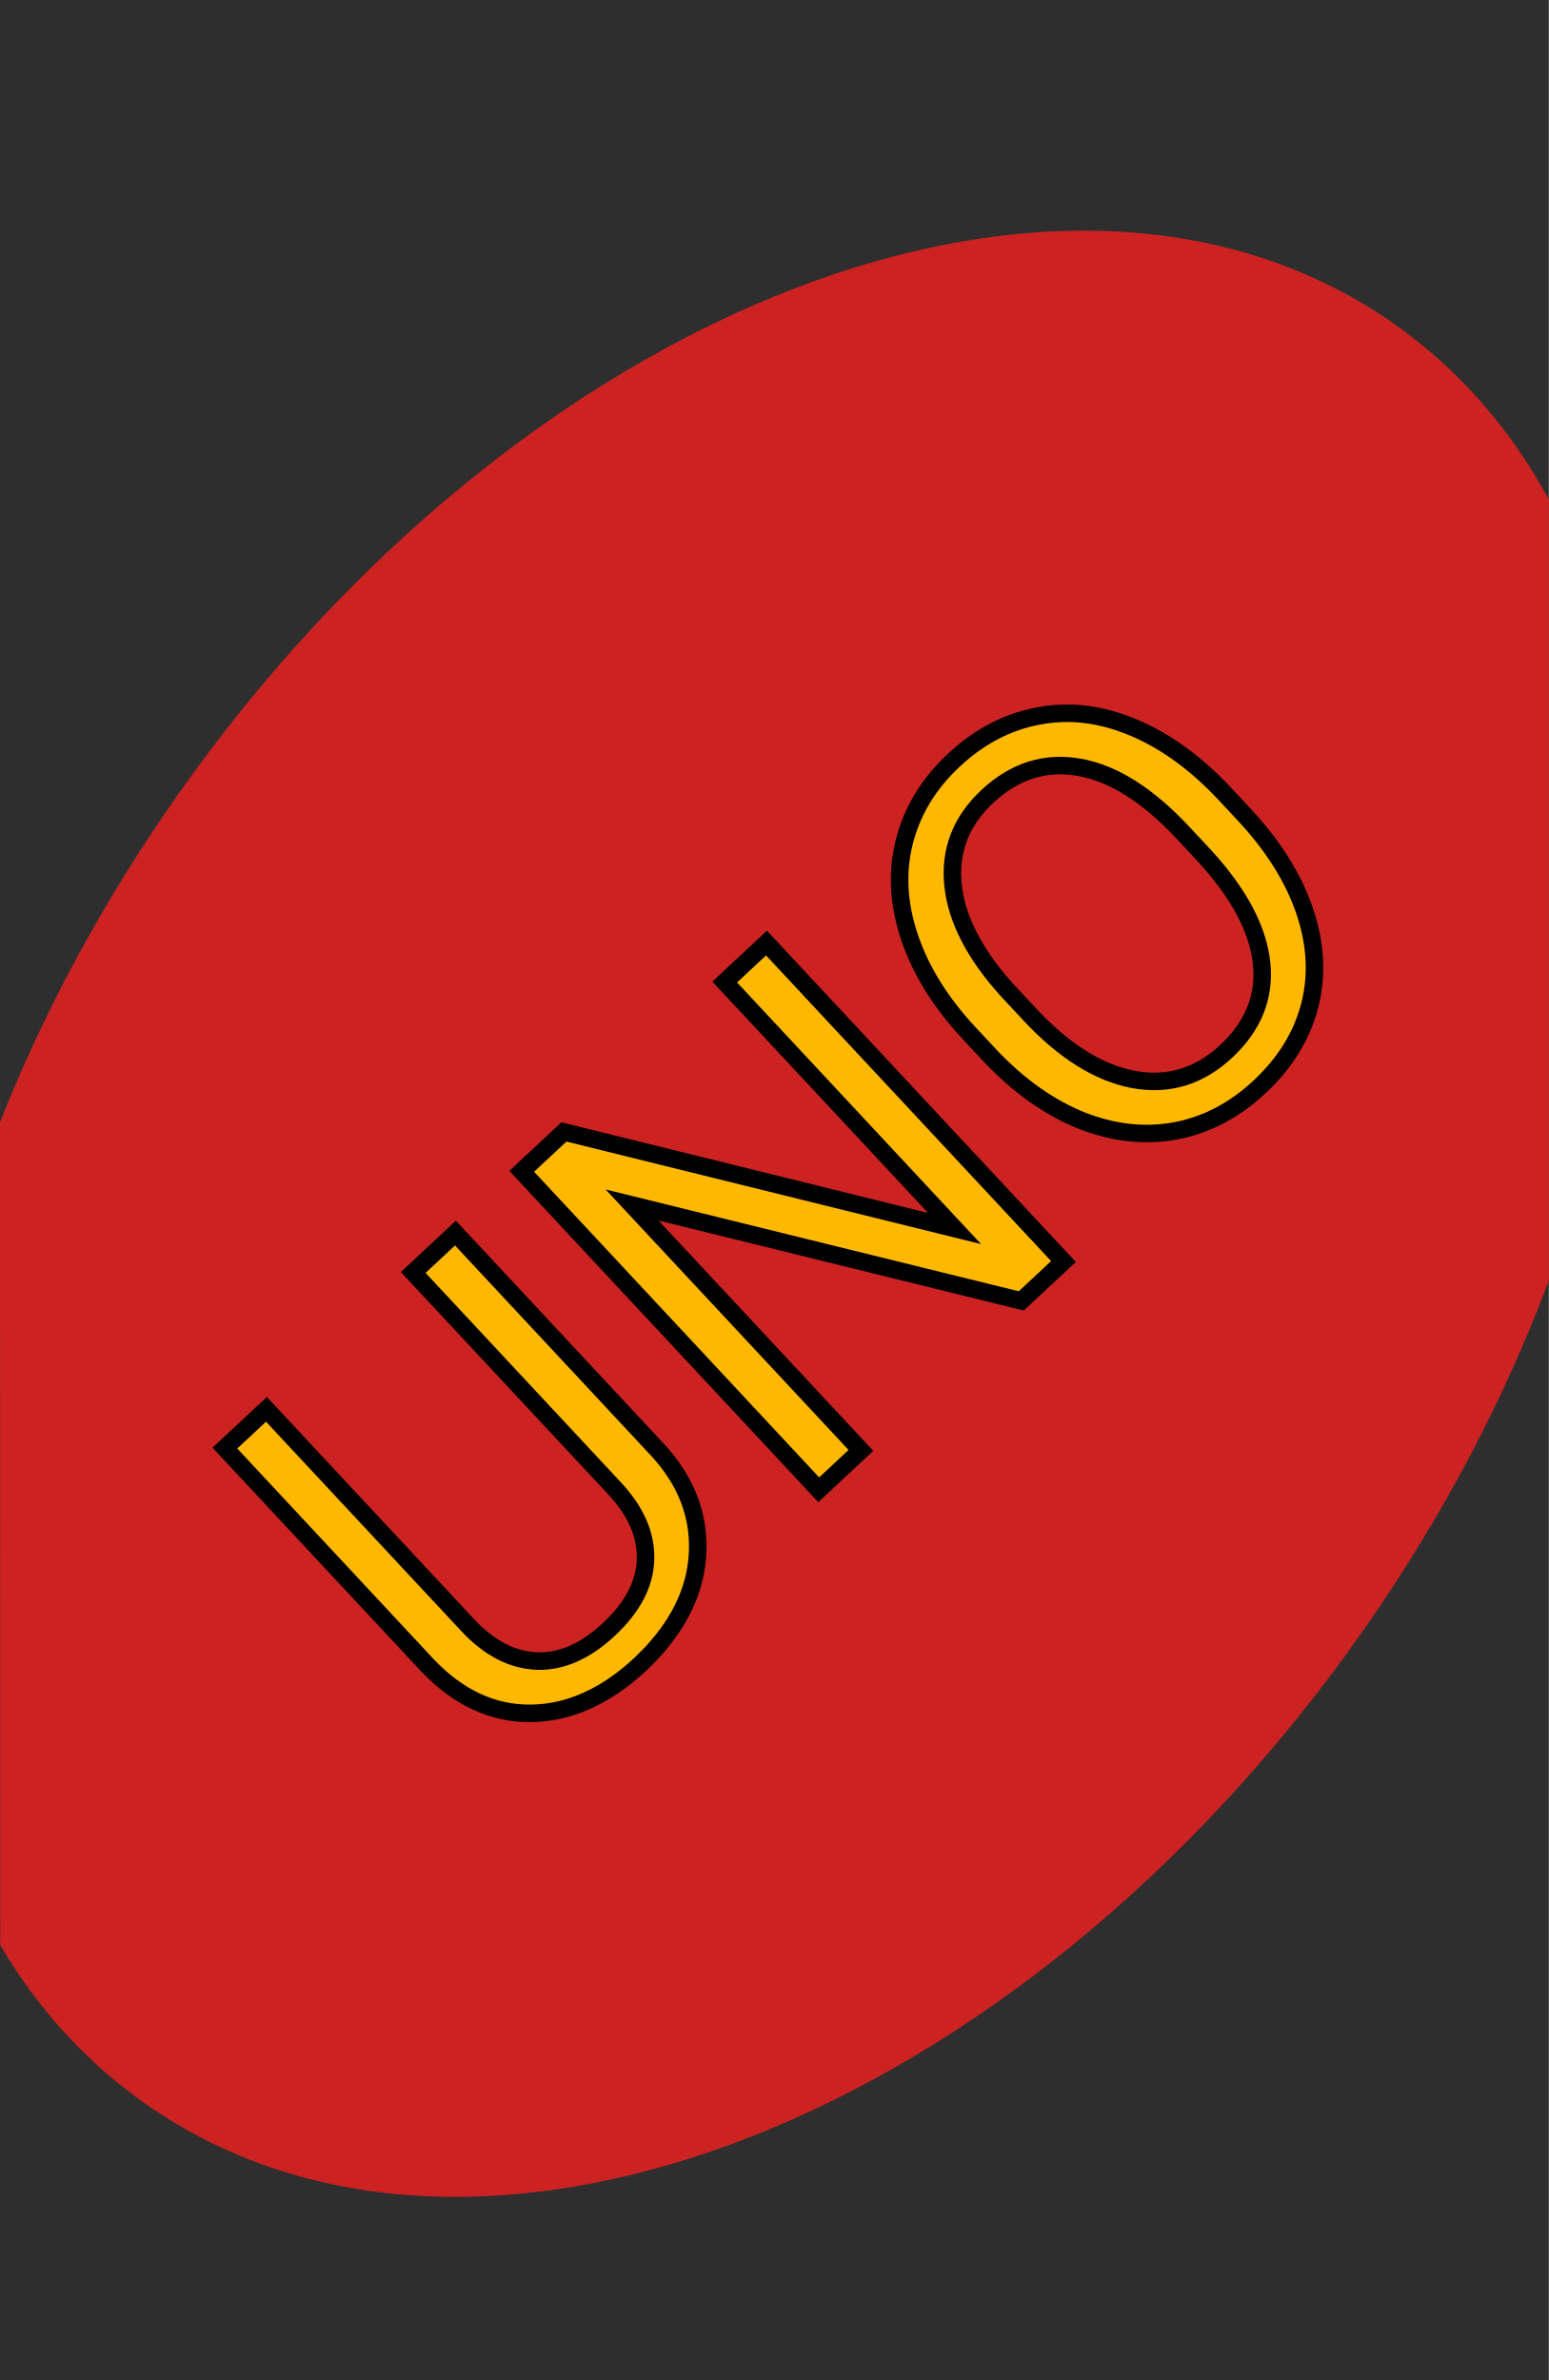
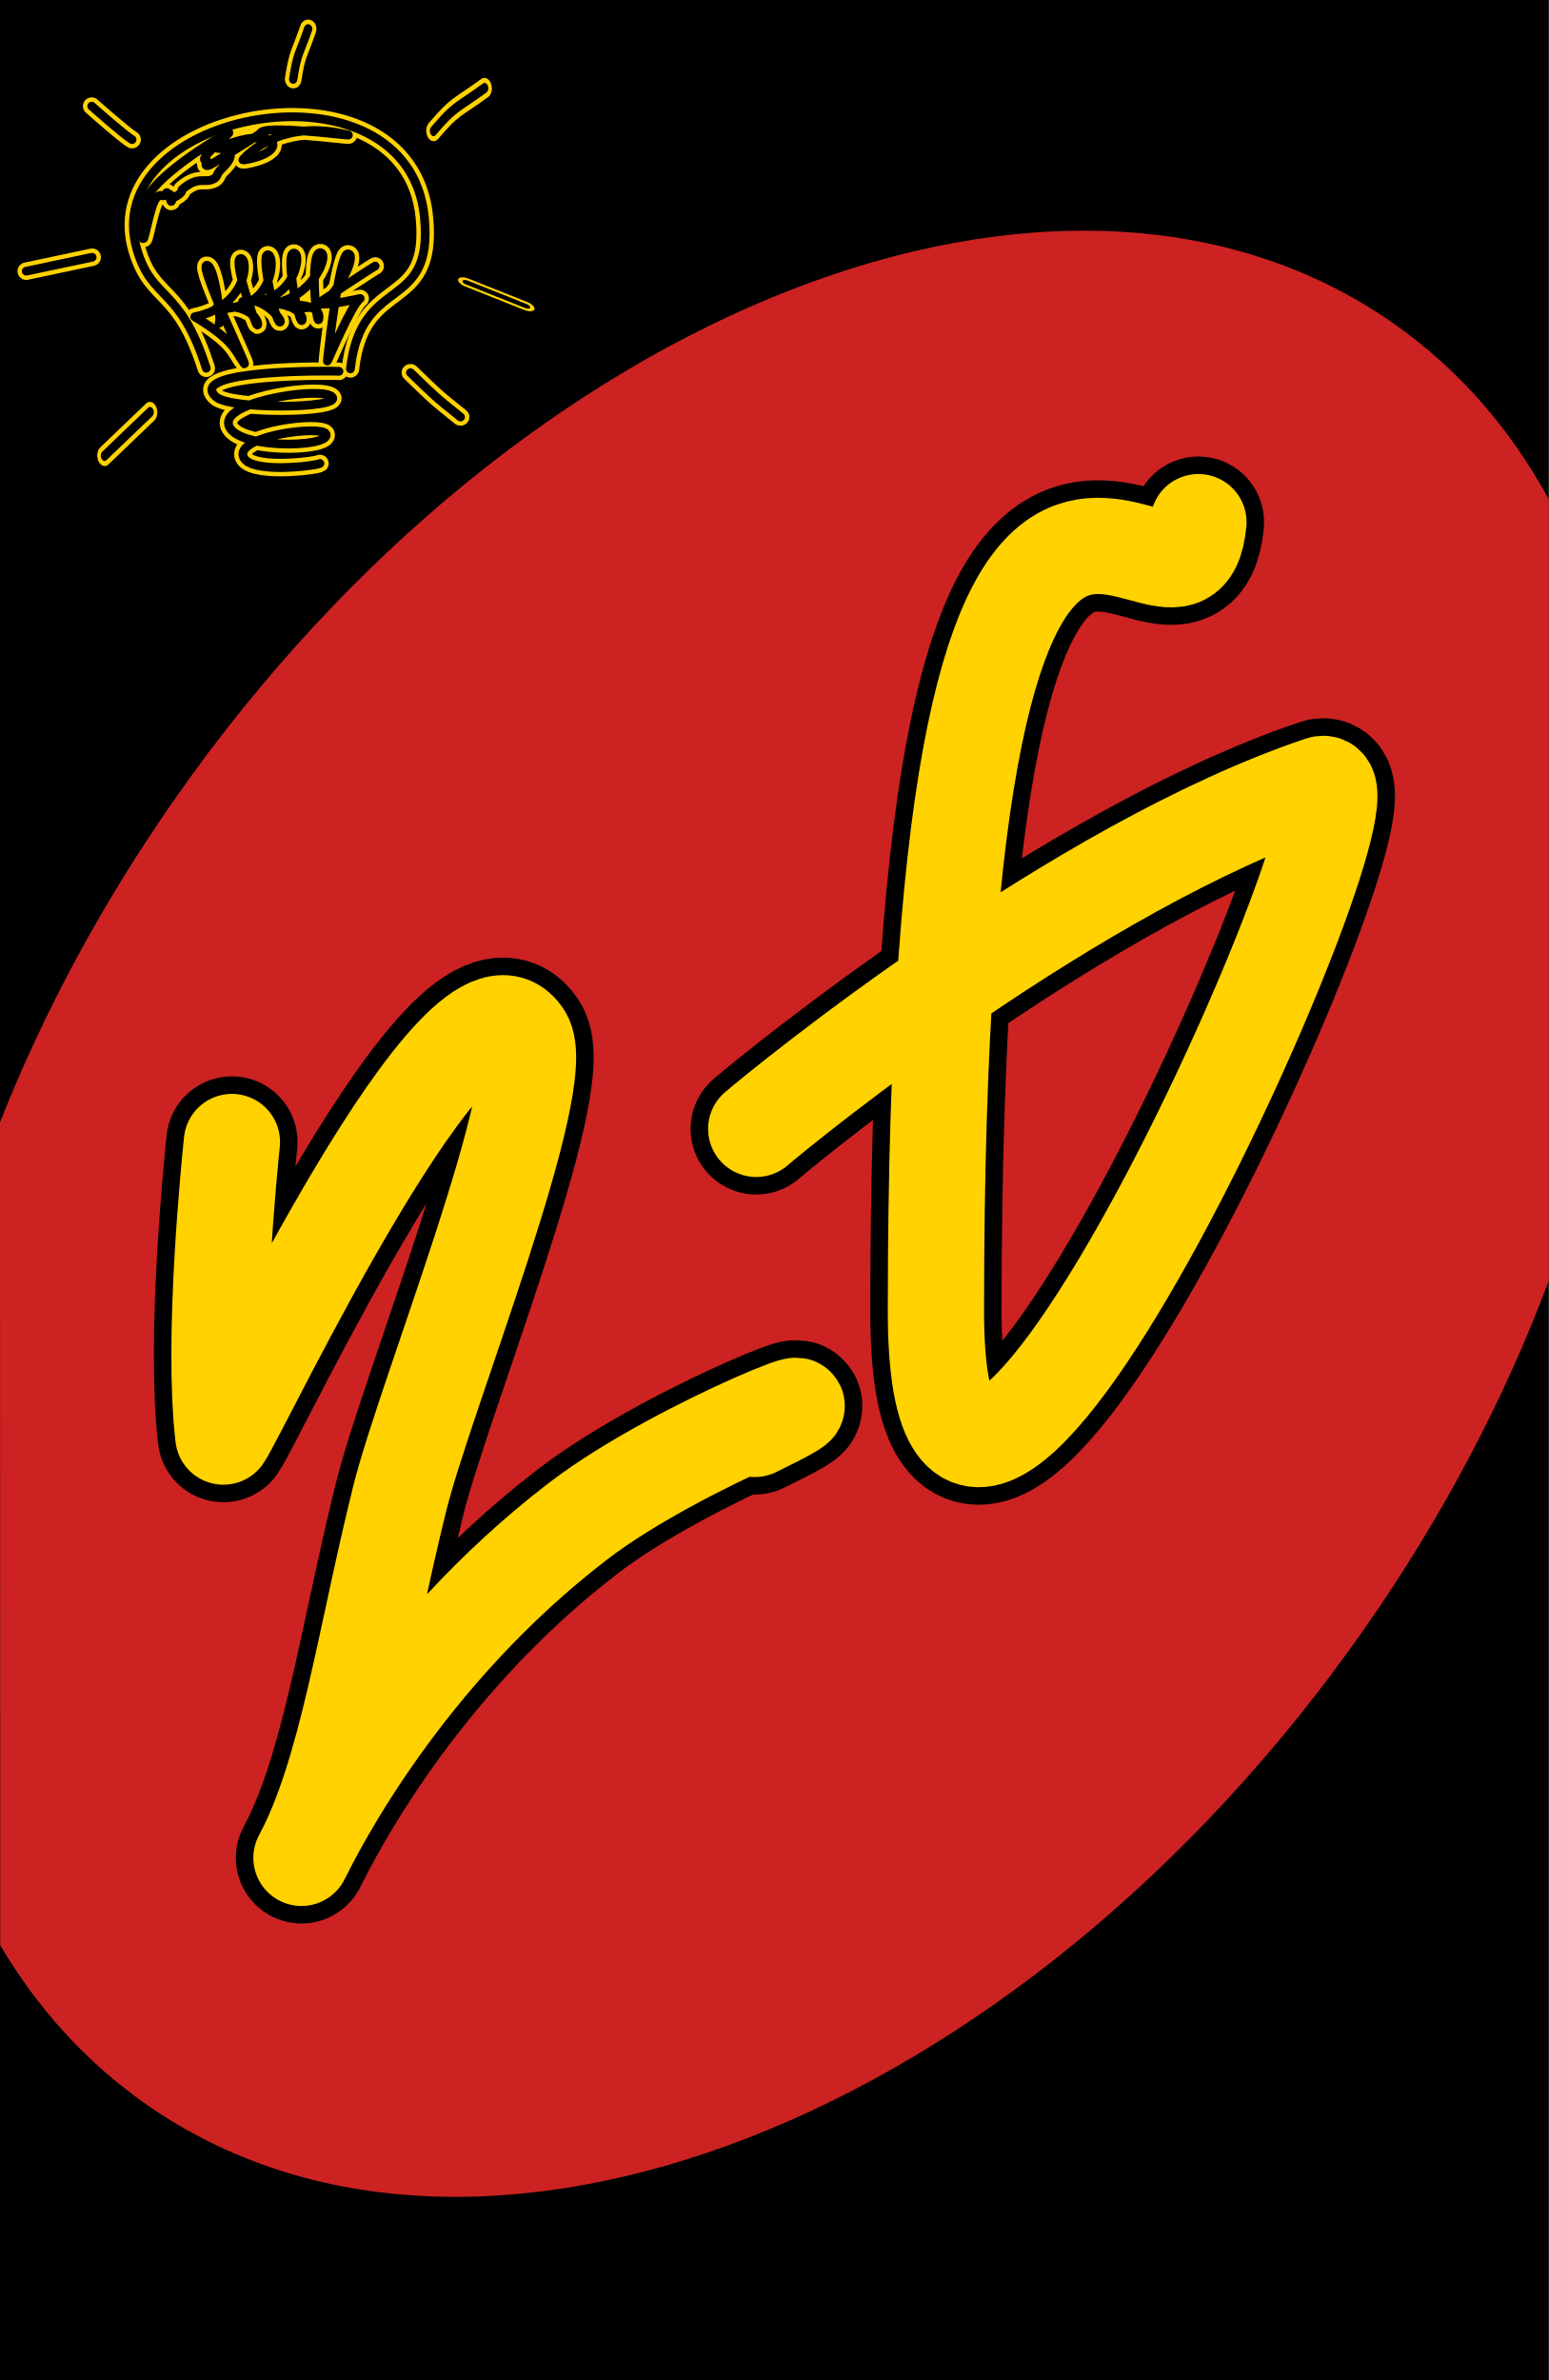
- <svg xmlns="http://www.w3.org/2000/svg" width="177" height="272" viewBox="0 0 177 272" fill="none">
-   <rect x="0" width="177" height="272" fill="#2E2E2E" />
-   <path d="M159.22 36.945C166.693 42.177 172.616 49.021 176.999 57.072V146.361C171.964 159.805 164.908 173.311 155.847 186.252C116.49 242.459 54.191 266.742 16.698 240.488C9.836 235.684 4.281 229.52 0.025 222.31L0 128.265C4.946 115.751 11.64 103.222 20.071 91.181C59.428 34.974 121.727 10.692 159.22 36.945Z" fill="#CD2222" />
-   <path d="M52.047 140.926L75.124 165.674C78.309 169.122 79.844 172.94 79.73 177.128C79.633 181.3 77.875 185.229 74.458 188.915L73.23 190.154C69.246 193.868 65.07 195.753 60.698 195.81C56.327 195.867 52.369 194.028 48.824 190.293L25.7 165.495L30.449 161.066L53.433 185.714C55.889 188.347 58.525 189.721 61.342 189.835C64.144 189.933 66.887 188.731 69.57 186.229C72.286 183.696 73.685 181.036 73.766 178.25C73.864 175.448 72.685 172.731 70.23 170.098L47.222 145.425L52.047 140.926ZM121.533 144.175L116.709 148.674L72.231 137.713L98.386 165.76L93.561 170.259L59.621 133.863L64.446 129.364L109.09 140.403L82.819 112.231L87.593 107.779L121.533 144.175ZM142.18 93.095C145.506 96.661 147.812 100.337 149.098 104.122C150.369 107.891 150.558 111.501 149.663 114.952C148.769 118.403 146.855 121.496 143.922 124.232C141.056 126.905 137.862 128.574 134.34 129.241C130.803 129.892 127.205 129.492 123.548 128.042C119.891 126.56 116.446 124.119 113.211 120.717L110.764 118.092C107.5 114.592 105.226 110.934 103.94 107.116C102.655 103.299 102.46 99.648 103.355 96.165C104.252 92.649 106.133 89.555 109 86.882C111.916 84.162 115.143 82.478 118.68 81.827C122.219 81.145 125.839 81.585 129.541 83.15C133.227 84.697 136.725 87.246 140.036 90.795L142.18 93.095ZM135.214 95.198C131.189 90.881 127.238 88.382 123.36 87.698C119.467 86.998 115.962 88.101 112.846 91.007C109.813 93.835 108.502 97.223 108.912 101.171C109.323 105.087 111.415 109.118 115.188 113.265L117.683 115.939C121.583 120.122 125.527 122.598 129.515 123.366C133.504 124.102 137.04 123.032 140.123 120.157C143.222 117.267 144.573 113.904 144.175 110.069C143.761 106.217 141.614 102.16 137.732 97.897L135.214 95.198Z" fill="#FFB800" />
-   <path d="M52.047 140.926L52.778 140.244L52.096 139.513L51.365 140.195L52.047 140.926ZM75.124 165.674L75.859 164.995L75.856 164.992L75.124 165.674ZM79.73 177.128L78.731 177.101L78.731 177.105L79.73 177.128ZM74.458 188.915L75.168 189.619L75.18 189.607L75.191 189.595L74.458 188.915ZM73.23 190.154L73.912 190.885L73.926 190.872L73.94 190.858L73.23 190.154ZM48.824 190.293L48.092 190.975L48.098 190.981L48.824 190.293ZM25.7 165.495L25.017 164.764L24.286 165.446L24.968 166.177L25.7 165.495ZM30.449 161.066L31.18 160.384L30.498 159.653L29.767 160.335L30.449 161.066ZM61.342 189.835L61.302 190.834L61.307 190.835L61.342 189.835ZM73.766 178.25L72.767 178.215L72.766 178.221L73.766 178.25ZM47.222 145.425L46.54 144.694L45.809 145.376L46.491 146.107L47.222 145.425ZM51.316 141.608L74.393 166.356L75.856 164.992L52.778 140.244L51.316 141.608ZM74.39 166.352C77.42 169.634 78.837 173.206 78.731 177.101L80.73 177.155C80.852 172.674 79.197 168.61 75.859 164.995L74.39 166.352ZM78.731 177.105C78.64 180.985 77.012 184.69 73.725 188.235L75.191 189.595C78.739 185.769 80.626 181.616 80.73 177.151L78.731 177.105ZM73.748 188.211L72.519 189.45L73.94 190.858L75.168 189.619L73.748 188.211ZM72.547 189.422C68.7 193.01 64.751 194.757 60.685 194.81L60.711 196.81C65.388 196.749 69.793 194.725 73.912 190.885L72.547 189.422ZM60.685 194.81C56.643 194.863 52.94 193.177 49.549 189.604L48.098 190.981C51.798 194.879 56.012 196.871 60.711 196.81L60.685 194.81ZM49.555 189.611L26.431 164.813L24.968 166.177L48.092 190.975L49.555 189.611ZM26.381 166.227L31.131 161.798L29.767 160.335L25.017 164.764L26.381 166.227ZM29.718 161.748L52.702 186.396L54.164 185.032L31.18 160.384L29.718 161.748ZM52.702 186.396C55.285 189.166 58.154 190.707 61.302 190.834L61.383 188.836C58.896 188.735 56.492 187.528 54.164 185.032L52.702 186.396ZM61.307 190.835C64.449 190.944 67.437 189.585 70.252 186.96L68.888 185.498C66.336 187.877 63.84 188.922 61.377 188.836L61.307 190.835ZM70.252 186.96C73.096 184.308 74.674 181.412 74.766 178.279L72.766 178.221C72.695 180.66 71.476 183.084 68.888 185.498L70.252 186.96ZM74.766 178.285C74.875 175.148 73.544 172.185 70.961 169.416L69.498 170.78C71.827 173.276 72.853 175.748 72.767 178.215L74.766 178.285ZM70.961 169.416L47.954 144.743L46.491 146.107L69.498 170.78L70.961 169.416ZM47.904 146.156L52.729 141.658L51.365 140.195L46.54 144.694L47.904 146.156ZM121.533 144.175L122.215 144.906L122.947 144.224L122.265 143.493L121.533 144.175ZM116.709 148.674L116.469 149.645L116.995 149.774L117.391 149.405L116.709 148.674ZM72.231 137.713L72.471 136.742L69.209 135.939L71.5 138.395L72.231 137.713ZM98.386 165.76L99.068 166.492L99.799 165.81L99.117 165.078L98.386 165.76ZM93.561 170.259L92.83 170.941L93.512 171.673L94.243 170.991L93.561 170.259ZM59.621 133.863L58.939 133.132L58.208 133.814L58.89 134.545L59.621 133.863ZM64.446 129.364L64.686 128.393L64.16 128.263L63.764 128.633L64.446 129.364ZM109.09 140.403L108.85 141.374L112.115 142.181L109.821 139.721L109.09 140.403ZM82.819 112.231L82.137 111.5L81.405 112.182L82.087 112.913L82.819 112.231ZM87.593 107.779L88.325 107.097L87.642 106.365L86.911 107.047L87.593 107.779ZM120.851 143.444L116.027 147.943L117.391 149.405L122.215 144.906L120.851 143.444ZM116.948 147.703L72.471 136.742L71.992 138.684L116.469 149.645L116.948 147.703ZM71.5 138.395L97.654 166.442L99.117 165.078L72.963 137.031L71.5 138.395ZM97.704 165.029L92.879 169.528L94.243 170.991L99.068 166.492L97.704 165.029ZM94.293 169.577L60.352 133.181L58.89 134.545L92.83 170.941L94.293 169.577ZM60.303 134.594L65.128 130.096L63.764 128.633L58.939 133.132L60.303 134.594ZM64.206 130.335L108.85 141.374L109.33 139.432L64.686 128.393L64.206 130.335ZM109.821 139.721L83.55 111.549L82.087 112.913L108.358 141.085L109.821 139.721ZM83.501 112.962L88.275 108.51L86.911 107.047L82.137 111.5L83.501 112.962ZM86.862 108.461L120.802 144.857L122.265 143.493L88.325 107.097L86.862 108.461ZM149.098 104.122L150.046 103.803L150.045 103.801L149.098 104.122ZM134.34 129.241L134.521 130.225L134.526 130.224L134.34 129.241ZM123.548 128.042L123.172 128.969L123.179 128.972L123.548 128.042ZM113.211 120.717L112.48 121.399L112.486 121.406L113.211 120.717ZM103.355 96.165L104.324 96.414L104.324 96.412L103.355 96.165ZM118.68 81.827L118.861 82.811L118.87 82.809L118.68 81.827ZM129.541 83.15L129.152 84.071L129.154 84.072L129.541 83.15ZM123.36 87.698L123.183 88.682L123.187 88.683L123.36 87.698ZM108.912 101.171L107.917 101.275L107.917 101.276L108.912 101.171ZM115.188 113.265L114.449 113.938L114.457 113.947L115.188 113.265ZM129.515 123.366L129.326 124.348L129.334 124.349L129.515 123.366ZM144.175 110.069L145.17 109.966L145.169 109.962L144.175 110.069ZM137.732 97.897L138.471 97.224L138.463 97.215L137.732 97.897ZM141.449 93.777C144.699 97.262 146.919 100.819 148.152 104.444L150.045 103.801C148.704 99.855 146.313 96.061 142.911 92.413L141.449 93.777ZM148.151 104.442C149.367 108.049 149.535 111.46 148.695 114.701L150.631 115.203C151.58 111.542 151.372 107.734 150.046 103.803L148.151 104.442ZM148.695 114.701C147.854 117.946 146.052 120.878 143.24 123.5L144.604 124.963C147.658 122.115 149.683 118.861 150.631 115.203L148.695 114.701ZM143.24 123.5C140.499 126.057 137.473 127.63 134.154 128.259L134.526 130.224C138.251 129.519 141.613 127.752 144.604 124.963L143.24 123.5ZM134.159 128.258C130.823 128.871 127.416 128.5 123.916 127.113L123.179 128.972C126.994 130.484 130.782 130.912 134.521 130.225L134.159 128.258ZM123.923 127.116C120.421 125.696 117.091 123.346 113.936 120.028L112.486 121.406C115.801 124.891 119.361 127.425 123.172 128.969L123.923 127.116ZM113.942 120.035L111.495 117.41L110.032 118.774L112.48 121.399L113.942 120.035ZM111.495 117.41C108.311 113.995 106.12 110.457 104.888 106.797L102.992 107.435C104.331 111.411 106.69 115.189 110.032 118.774L111.495 117.41ZM104.888 106.797C103.656 103.14 103.482 99.688 104.324 96.414L102.387 95.916C101.437 99.609 101.653 103.457 102.992 107.435L104.888 106.797ZM104.324 96.412C105.17 93.097 106.944 90.167 109.682 87.613L108.318 86.151C105.323 88.943 103.334 92.202 102.386 95.918L104.324 96.412ZM109.682 87.613C112.474 85.009 115.532 83.423 118.861 82.811L118.5 80.844C114.754 81.532 111.358 83.316 108.318 86.151L109.682 87.613ZM118.87 82.809C122.192 82.168 125.611 82.575 129.152 84.071L129.93 82.228C126.067 80.596 122.246 80.121 118.491 80.845L118.87 82.809ZM129.154 84.072C132.685 85.554 136.07 88.009 139.304 91.477L140.767 90.113C137.381 86.482 133.77 83.84 129.928 82.228L129.154 84.072ZM139.304 91.477L141.449 93.777L142.911 92.413L140.767 90.113L139.304 91.477ZM135.946 94.516C131.843 90.116 127.709 87.449 123.534 86.713L123.187 88.683C126.768 89.314 130.536 91.647 134.483 95.88L135.946 94.516ZM123.537 86.714C119.307 85.953 115.49 87.174 112.164 90.275L113.528 91.738C116.434 89.028 119.627 88.043 123.183 88.682L123.537 86.714ZM112.164 90.275C108.914 93.306 107.473 96.999 107.917 101.275L109.907 101.068C109.53 97.448 110.712 94.364 113.528 91.738L112.164 90.275ZM107.917 101.276C108.359 105.477 110.591 109.698 114.449 113.938L115.928 112.592C112.24 108.538 110.288 104.698 109.906 101.067L107.917 101.276ZM114.457 113.947L116.951 116.621L118.414 115.257L115.92 112.583L114.457 113.947ZM116.951 116.621C120.939 120.898 125.061 123.526 129.326 124.348L129.704 122.384C125.994 121.669 122.227 119.347 118.414 115.257L116.951 116.621ZM129.334 124.349C133.648 125.145 137.501 123.969 140.805 120.888L139.441 119.426C136.579 122.095 133.36 123.058 129.696 122.382L129.334 124.349ZM140.805 120.888C144.107 117.809 145.604 114.146 145.17 109.966L143.18 110.172C143.543 113.661 142.337 116.724 139.441 119.426L140.805 120.888ZM145.169 109.962C144.724 105.819 142.43 101.571 138.471 97.224L136.993 98.571C140.798 102.749 142.798 106.616 143.181 110.176L145.169 109.962ZM138.463 97.215L135.946 94.516L134.483 95.88L137.001 98.579L138.463 97.215Z" fill="black" />
+ <svg xmlns="http://www.w3.org/2000/svg" xmlns:ns1="https://www.affinity.studio/" width="100%" height="100%" viewBox="0 0 177 272" version="1.1" xml:space="preserve" style="fill-rule:evenodd;clip-rule:evenodd;stroke-linecap:round;stroke-linejoin:round;stroke-miterlimit:1.5;">
+   <rect x="0" y="0" width="177" height="272" />
+   <path d="M159.22,36.945C166.693,42.177 172.616,49.021 176.999,57.072L176.999,146.361C171.964,159.805 164.908,173.311 155.847,186.252C116.49,242.459 54.191,266.742 16.698,240.488C9.836,235.684 4.281,229.52 0.025,222.31L0,128.265C4.946,115.751 11.64,103.222 20.071,91.181C59.428,34.974 121.727,10.692 159.22,36.945Z" style="fill:rgb(205,34,34);fill-rule:nonzero;" />
+   <g id="_26" ns1:id="26" transform="matrix(0.973574,0,0,0.973574,6.759953,14.86086)">
+     <g id="_261" ns1:id="26">
+       <path d="M20.277,118.795C19.997,121.549 17.923,141.969 19.278,153.373C21.318,150.491 47.373,95.031 54.55,106.385C57.882,111.658 42.992,148.512 39.982,160.621C35.912,176.992 33.788,192.906 28.445,202.825C30.282,199.164 40.391,179.026 60.949,163.273C72.961,154.069 96.878,145.104 81.665,152.473" style="fill:none;stroke:black;stroke-width:15.41px;" />
+       <path d="M133.727,46.03C131.927,65.262 102.879,6.271 102.918,138.717C102.935,195.07 157.121,73.768 148.078,76.811C119.417,86.452 85.267,114.286 81.824,117.25" style="fill:none;stroke:black;stroke-width:15.41px;" />
+     </g>
+     <g id="_262" ns1:id="26">
+       <path d="M20.277,118.795C19.997,121.549 17.923,141.969 19.278,153.373C21.318,150.491 47.373,95.031 54.55,106.385C57.882,111.658 42.992,148.512 39.982,160.621C35.912,176.992 33.788,192.906 28.445,202.825C30.282,199.164 40.391,179.026 60.949,163.273C72.961,154.069 96.878,145.104 81.665,152.473" style="fill:none;stroke:rgb(255,210,0);stroke-width:11.3px;" />
+       <path d="M133.727,46.03C131.927,65.262 102.879,6.271 102.918,138.717C102.935,195.07 157.121,73.768 148.078,76.811C119.417,86.452 85.267,114.286 81.824,117.25" style="fill:none;stroke:rgb(255,210,0);stroke-width:11.3px;" />
+     </g>
+   </g>
+   <g id="logoneg" transform="matrix(0.249277,0.221152,-0.221152,0.249277,41.11346,-24.34823)">
+     <g id="mini-logo" ns1:id="mini logo" transform="matrix(0.114146,-0.114124,0.114124,0.114146,-38.19917,132.9138)">
+       <g>
+         <g transform="matrix(1,0,0,1,-45.10883,-264.9748)">
+           <path d="M428.458,969.654C434.148,970.934 426.951,845.06 409.549,845.06C392.146,845.06 486.397,1073.487 476.668,1058.437C458.324,1030.061 459.953,1009.343 377.49,952.84C491.803,936.64 499.787,834.977 482.33,834.977C464.873,834.977 504.755,976.578 508.892,978.35C514.912,980.928 507.704,933.47 431.731,934.854C408.838,935.271 448.844,948.092 495.762,927.951C548.621,905.26 554.868,830.48 540,830.48C525.132,830.48 548.258,975.022 557.425,975.022C566.593,975.022 524.963,915.523 481.161,926.393C589.604,943.646 615.497,830.209 595.695,830.209C575.893,830.209 597.94,980.938 604.391,974.486C610.843,968.035 591.836,931.876 530.593,935.541C630.307,935.541 674.324,832.673 651.379,832.673C628.434,832.673 634.971,998.746 640.769,972.123C648.773,935.371 560.186,938.5 576.77,942.733C585.78,945.033 634.55,957.101 660.899,932.918C701.533,895.624 727.87,838.767 709.766,838.767C691.662,838.767 653.214,1060.431 653.214,1063.421C653.214,1066.41 710.76,946.956 730.834,935.03C676.653,942.553 675.505,943.209 638.821,941.934C636.72,941.861 760.249,870.666 766.747,868.039" style="fill:none;stroke:rgb(255,210,0);stroke-width:37.18px;" />
+         </g>
+         <g transform="matrix(0.990529,-0.137304,0.137304,0.990529,141.8178,271.7474)">
+           <path d="M134.337,550.412C113.907,368.134 50.379,388.581 39.545,276.299C9.781,-32.162 687.698,-25.557 651.611,327.073C630.682,531.586 496.749,416.48 434.386,611.715" style="fill:none;stroke:rgb(255,210,0);stroke-width:37.18px;" />
+         </g>
+         <g transform="matrix(1,0,0,1,0,-21)">
+           <path d="M631.506,842.736C613.061,840.706 306.99,819.023 367.367,881.355C395.926,910.839 629.803,921.946 614.306,896.996C599.041,872.417 394.117,889.426 390.608,937.111C386.333,995.187 606.373,1005.191 595.945,974.106C589.518,954.947 410.291,965.627 417.32,1009.592C423.871,1050.561 572.826,1040.185 579.425,1035.825" style="fill:none;stroke:rgb(255,210,0);stroke-width:37.18px;" />
+         </g>
+         <path d="M288.923,420.742C278.375,436.564 279.514,417.695 266.276,430.933C252.473,444.736 236.657,516.74 233.437,515.861C215.397,510.941 240.728,434.559 252.687,419.61C297.59,363.481 431.069,298.113 429.337,300.711C423.918,308.839 355.164,357.329 377.248,357.329C380.788,357.329 362.666,379.769 395.152,362.277C440.74,337.729 493.692,309.536 495.5,306.373C507.651,285.108 758.391,340.158 658.076,315.432C525.389,282.725 451.729,362.072 453.94,361.859C565.405,351.127 528.826,285.841 402.16,333.55C400.396,334.214 459.648,334.712 406.69,378.844C394.675,388.857 400.56,395.035 386.307,399.227C367.028,404.897 357.086,389.72 321.762,416.213C319.928,417.588 326.62,422.381 301.379,433.198C298.877,434.27 298.359,442.257 296.85,439.992C292.611,433.635 301.176,432.653 296.85,426.404C293.518,421.592 290.347,430.599 286.658,425.272" style="fill:none;stroke:rgb(255,210,0);stroke-width:37.18px;" />
+         <g transform="matrix(1,-0,0,1,23.97388,59.98605)">
+           <path d="M116.648,168.071C122.95,174.373 182.113,233.536 198.037,244.152" style="fill:none;stroke:rgb(255,210,0);stroke-width:37.18px;" />
+         </g>
+         <g transform="matrix(1.02768,-0,-0,1.140895,-15.81559,-27.66906)">
+           <path d="M571.365,196.38C583.079,147.183 587.539,150.337 608.521,104.375" style="fill:none;stroke:rgb(255,210,0);stroke-width:34.25px;" />
+         </g>
+         <g transform="matrix(1.537933,-0,0,2.181239,-443.7902,-324.1173)">
+           <path d="M849.15,297.232C881.542,273.364 882.125,277.007 923.462,258.307" style="fill:none;stroke:rgb(255,210,0);stroke-width:19.7px;" />
+         </g>
+         <g transform="matrix(1.578933,0,0,1.535962,-429.3167,-405.5997)">
+           <path d="M767.761,806.799C798.68,841.285 797.259,840.599 831.457,872.264" style="fill:none;stroke:rgb(255,210,0);stroke-width:23.87px;" />
+         </g>
+         <g transform="matrix(1.951441,0.445988,0.445988,1.209057,-1100.878,-535.5603)">
+           <path d="M882.767,654.636L939.386,681.176" style="fill:none;stroke:rgb(255,210,0);stroke-width:18.05px;" />
+         </g>
+         <g transform="matrix(2.150588,-0,0,3.083231,-268.3906,-1477.934)">
+           <path d="M229.885,766.104C213.961,775.541 198.037,784.977 182.113,794.413" style="fill:none;stroke:rgb(255,210,0);stroke-width:13.99px;" />
+         </g>
+         <g transform="matrix(1,-0,0,1,-64.92528,10.71242)">
+           <path d="M187.421,537.861C140.239,544.938 93.057,552.015 45.875,559.093" style="fill:none;stroke:rgb(255,210,0);stroke-width:37.18px;" />
+         </g>
+       </g>
+     </g>
+     <g id="mini-logo1" ns1:id="mini logo" transform="matrix(0.114146,-0.114124,0.114124,0.114146,-38.19917,132.9138)">
+       <g>
+         <g transform="matrix(1,0,0,1,-45.10883,-264.9748)">
+           <path d="M428.458,969.654C434.148,970.934 426.951,845.06 409.549,845.06C392.146,845.06 486.397,1073.487 476.668,1058.437C458.324,1030.061 459.953,1009.343 377.49,952.84C491.803,936.64 499.787,834.977 482.33,834.977C464.873,834.977 504.755,976.578 508.892,978.35C514.912,980.928 507.704,933.47 431.731,934.854C408.838,935.271 448.844,948.092 495.762,927.951C548.621,905.26 554.868,830.48 540,830.48C525.132,830.48 548.258,975.022 557.425,975.022C566.593,975.022 524.963,915.523 481.161,926.393C589.604,943.646 615.497,830.209 595.695,830.209C575.893,830.209 597.94,980.938 604.391,974.486C610.843,968.035 591.836,931.876 530.593,935.541C630.307,935.541 674.324,832.673 651.379,832.673C628.434,832.673 634.971,998.746 640.769,972.123C648.773,935.371 560.186,938.5 576.77,942.733C585.78,945.033 634.55,957.101 660.899,932.918C701.533,895.624 727.87,838.767 709.766,838.767C691.662,838.767 653.214,1060.431 653.214,1063.421C653.214,1066.41 710.76,946.956 730.834,935.03C676.653,942.553 675.505,943.209 638.821,941.934C636.72,941.861 760.249,870.666 766.747,868.039" style="fill:none;stroke:black;stroke-width:18.59px;" />
+         </g>
+         <g transform="matrix(0.990529,-0.137304,0.137304,0.990529,141.8178,271.7474)">
+           <path d="M134.337,550.412C113.907,368.134 50.379,388.581 39.545,276.299C9.781,-32.162 687.698,-25.557 651.611,327.073C630.682,531.586 496.749,416.48 434.386,611.715" style="fill:none;stroke:black;stroke-width:18.59px;" />
+         </g>
+         <g transform="matrix(1,0,0,1,0,-21)">
+           <path d="M631.506,842.736C613.061,840.706 306.99,819.023 367.367,881.355C395.926,910.839 629.803,921.946 614.306,896.996C599.041,872.417 394.117,889.426 390.608,937.111C386.333,995.187 606.373,1005.191 595.945,974.106C589.518,954.947 410.291,965.627 417.32,1009.592C423.871,1050.561 572.826,1040.185 579.425,1035.825" style="fill:none;stroke:black;stroke-width:18.59px;" />
+         </g>
+         <path d="M288.923,420.742C278.375,436.564 279.514,417.695 266.276,430.933C252.473,444.736 236.657,516.74 233.437,515.861C215.397,510.941 240.728,434.559 252.687,419.61C297.59,363.481 431.069,298.113 429.337,300.711C423.918,308.839 355.164,357.329 377.248,357.329C380.788,357.329 362.666,379.769 395.152,362.277C440.74,337.729 493.692,309.536 495.5,306.373C507.651,285.108 758.391,340.158 658.076,315.432C525.389,282.725 451.729,362.072 453.94,361.859C565.405,351.127 528.826,285.841 402.16,333.55C400.396,334.214 459.648,334.712 406.69,378.844C394.675,388.857 400.56,395.035 386.307,399.227C367.028,404.897 357.086,389.72 321.762,416.213C319.928,417.588 326.62,422.381 301.379,433.198C298.877,434.27 298.359,442.257 296.85,439.992C292.611,433.635 301.176,432.653 296.85,426.404C293.518,421.592 290.347,430.599 286.658,425.272" style="fill:none;stroke:black;stroke-width:18.59px;" />
+         <g transform="matrix(1,-0,0,1,23.97388,59.98605)">
+           <path d="M116.648,168.071C122.95,174.373 182.113,233.536 198.037,244.152" style="fill:none;stroke:black;stroke-width:18.59px;" />
+         </g>
+         <g transform="matrix(1.02768,-0,-0,1.140895,-15.81559,-27.66906)">
+           <path d="M571.365,196.38C583.079,147.183 587.539,150.337 608.521,104.375" style="fill:none;stroke:black;stroke-width:17.12px;" />
+         </g>
+         <g transform="matrix(1.537933,-0,0,2.181239,-443.7902,-324.1173)">
+           <path d="M849.15,297.232C881.542,273.364 882.125,277.007 923.462,258.307" style="fill:none;stroke:black;stroke-width:9.85px;" />
+         </g>
+         <g transform="matrix(1.578933,0,0,1.535962,-429.3167,-405.5997)">
+           <path d="M767.761,806.799C798.68,841.285 797.259,840.599 831.457,872.264" style="fill:none;stroke:black;stroke-width:11.94px;" />
+         </g>
+         <g transform="matrix(1.951441,0.445988,0.445988,1.209057,-1100.878,-535.5603)">
+           <path d="M882.767,654.636L939.386,681.176" style="fill:none;stroke:black;stroke-width:9.03px;" />
+         </g>
+         <g transform="matrix(2.150588,-0,0,3.083231,-268.3906,-1477.934)">
+           <path d="M229.885,766.104C213.961,775.541 198.037,784.977 182.113,794.413" style="fill:none;stroke:black;stroke-width:6.99px;" />
+         </g>
+         <g transform="matrix(1,-0,0,1,-64.92528,10.71242)">
+           <path d="M187.421,537.861C140.239,544.938 93.057,552.015 45.875,559.093" style="fill:none;stroke:black;stroke-width:18.59px;" />
+         </g>
+       </g>
+     </g>
+   </g>
</svg>
